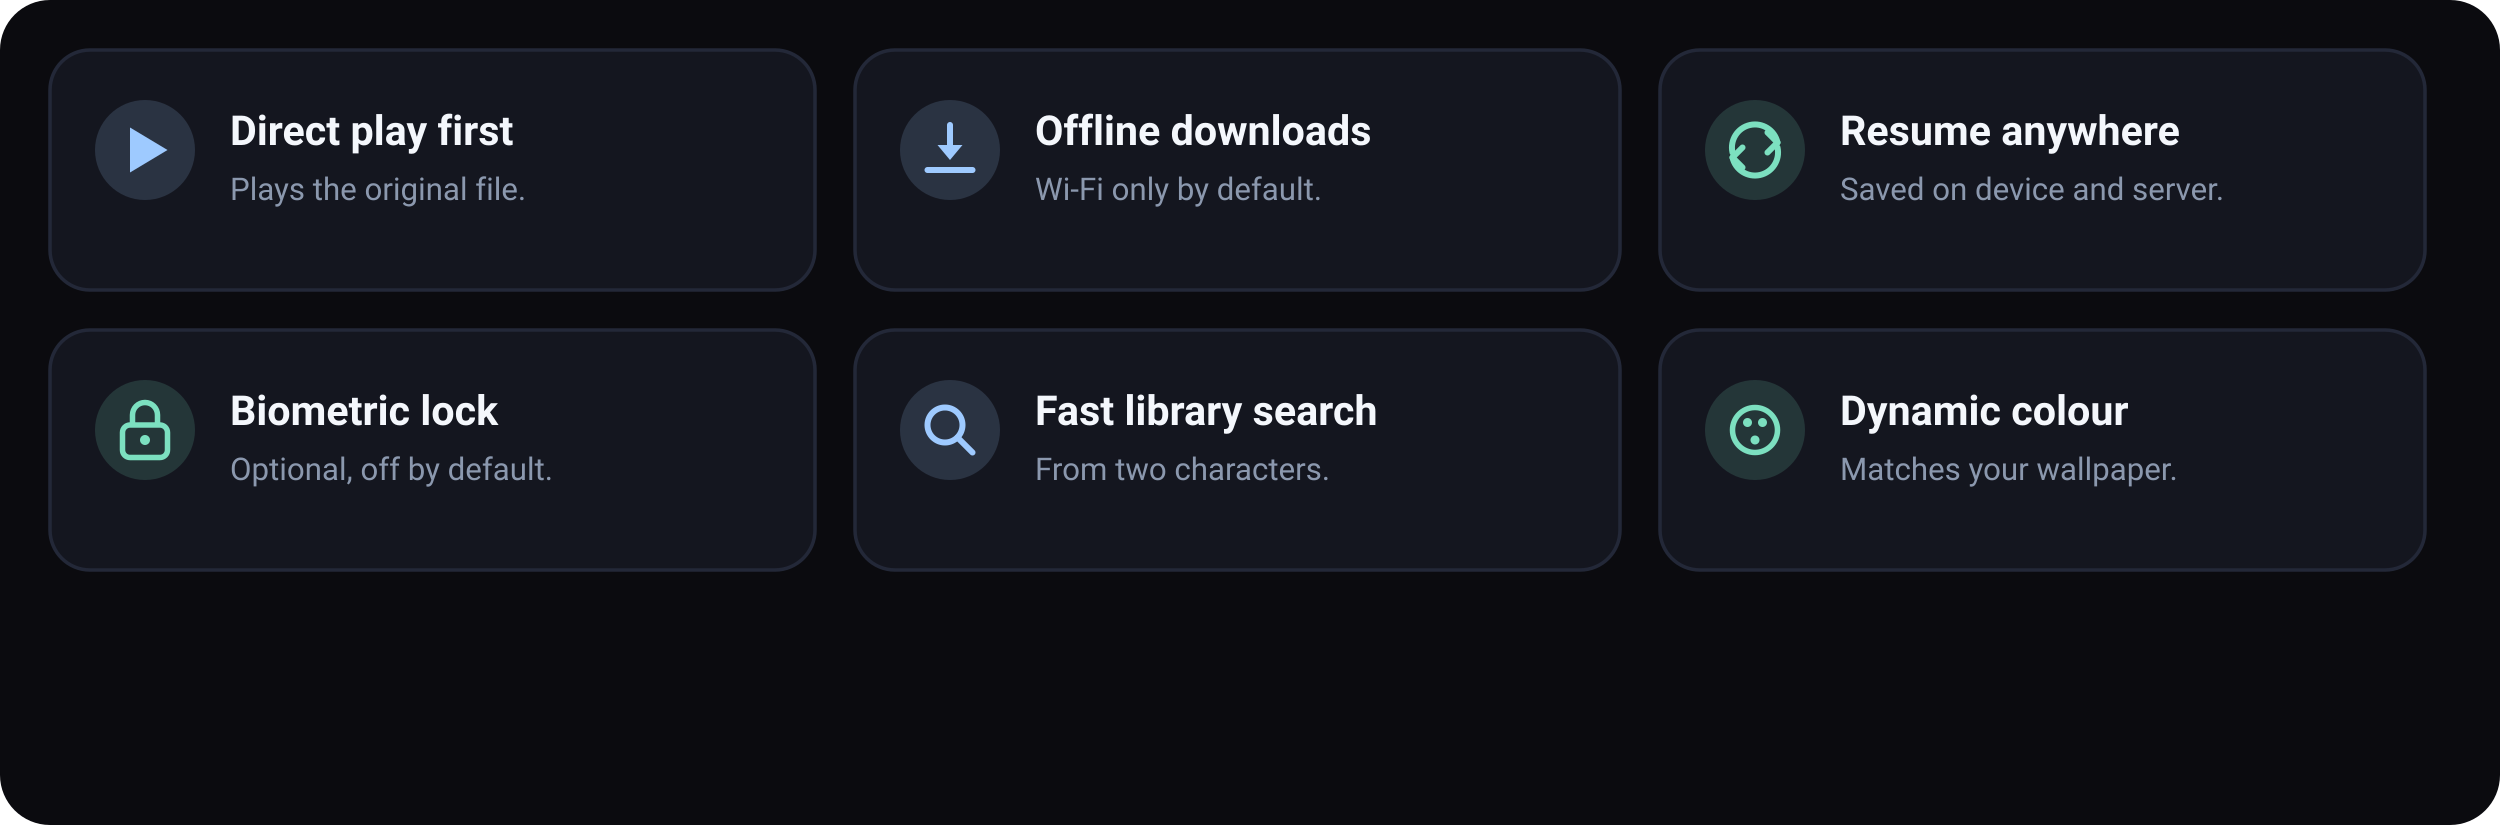
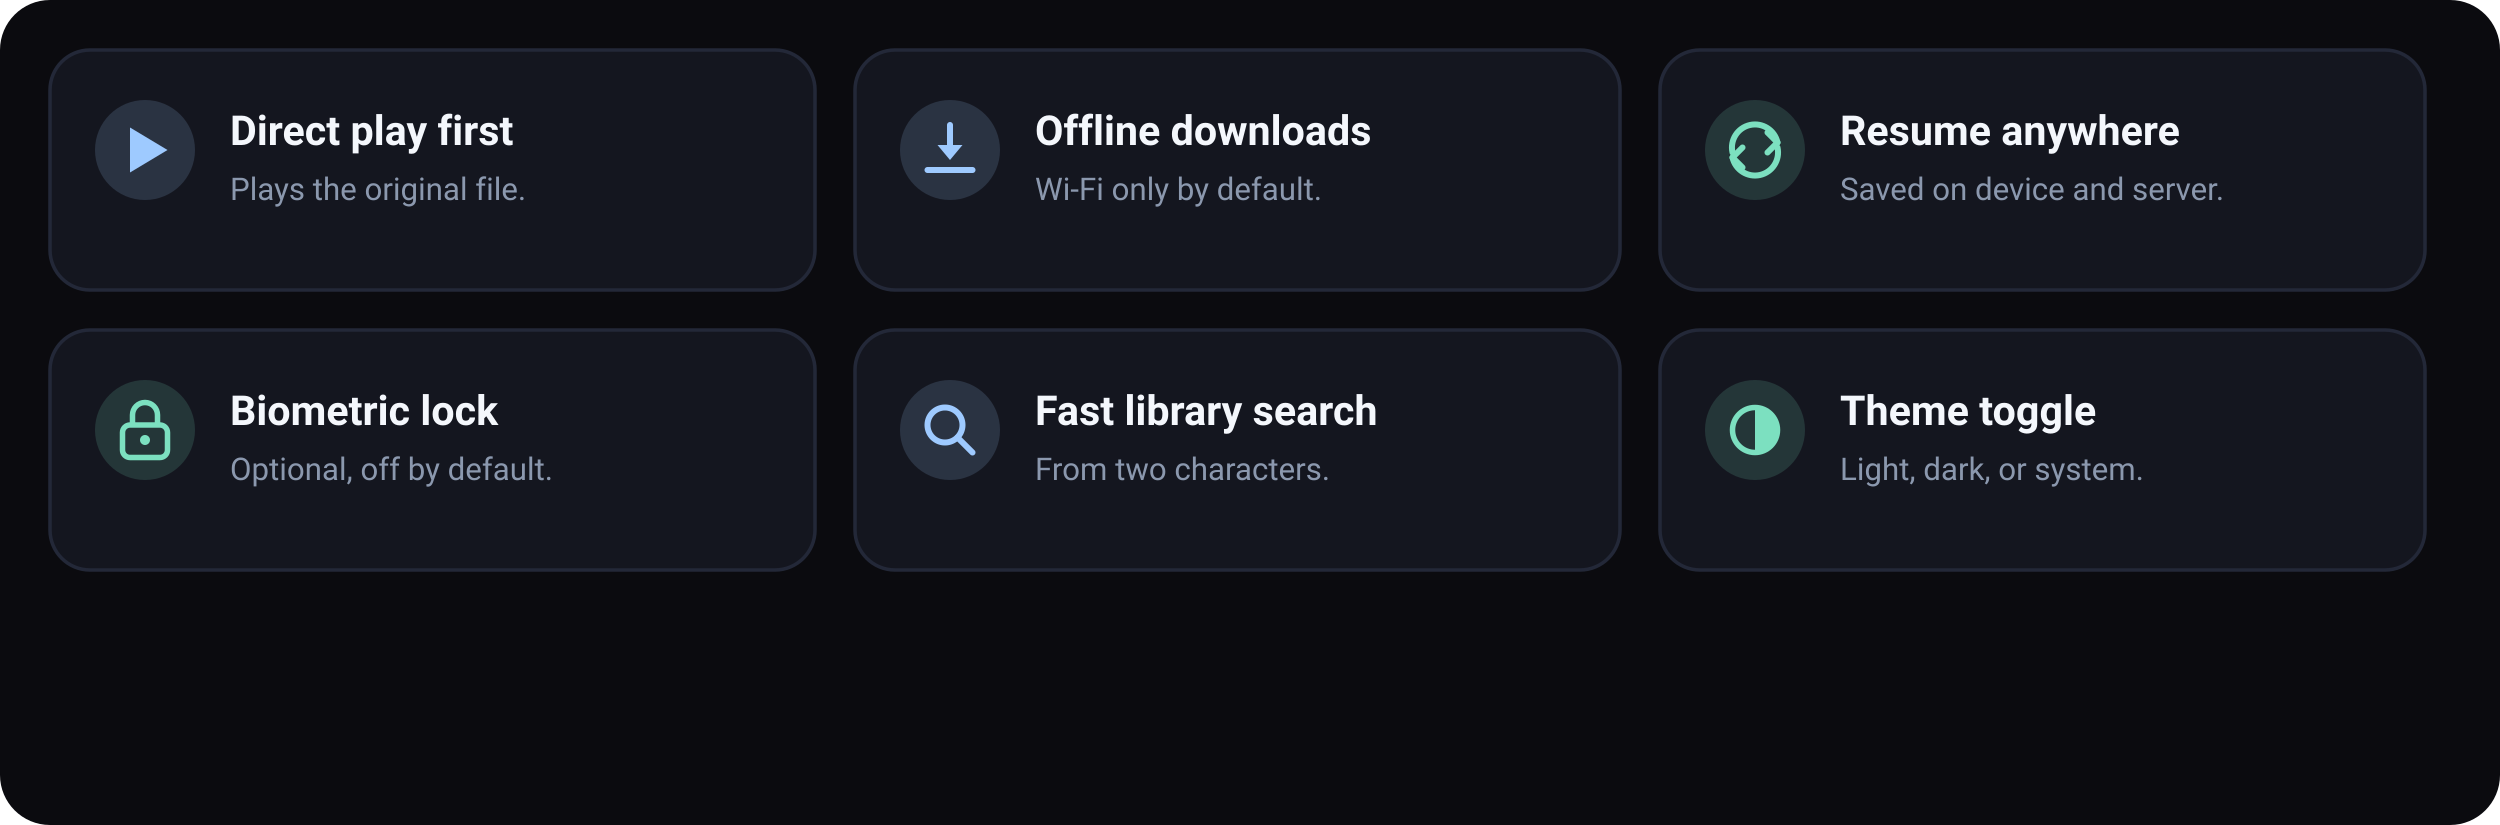
<svg xmlns="http://www.w3.org/2000/svg" viewBox="0 0 1000 330" width="1000" height="330" role="img" aria-labelledby="ft fd">
  <rect width="1000" height="330" rx="20" fill="#0B0B0F" />
  <rect x="20" y="20" width="306" height="96" rx="16" fill="#14161F" stroke="#232838" stroke-width="1.4" />
  <circle cx="58" cy="60" r="20" fill="#9ECAFF" fill-opacity="0.16" />
  <path d="M52,51 L52,69 L67,60 Z" fill="#9ECAFF" />
  <text x="92" y="58" font-family="ui-sans-serif, system-ui, 'Segoe UI', Roboto, Helvetica, Arial, sans-serif" font-size="16.5" font-weight="700" fill="#F4F7FC">Direct play first</text>
  <text x="92" y="80" font-family="ui-sans-serif, system-ui, 'Segoe UI', Roboto, Helvetica, Arial, sans-serif" font-size="12.5" fill="#8B98AE">Plays the original file.</text>
  <rect x="342" y="20" width="306" height="96" rx="16" fill="#14161F" stroke="#232838" stroke-width="1.4" />
  <circle cx="380" cy="60" r="20" fill="#9ECAFF" fill-opacity="0.16" />
  <line x1="380" y1="50" x2="380" y2="61" stroke="#9ECAFF" stroke-width="2.4" stroke-linecap="round" />
  <path d="M375,58 L380,64 L385,58 Z" fill="#9ECAFF" />
  <line x1="371" y1="68" x2="389" y2="68" stroke="#9ECAFF" stroke-width="2.4" stroke-linecap="round" />
  <text x="414" y="58" font-family="ui-sans-serif, system-ui, 'Segoe UI', Roboto, Helvetica, Arial, sans-serif" font-size="16.5" font-weight="700" fill="#F4F7FC">Offline downloads</text>
  <text x="414" y="80" font-family="ui-sans-serif, system-ui, 'Segoe UI', Roboto, Helvetica, Arial, sans-serif" font-size="12.5" fill="#8B98AE">Wi-Fi only by default.</text>
  <rect x="664" y="20" width="306" height="96" rx="16" fill="#14161F" stroke="#232838" stroke-width="1.4" />
  <circle cx="702" cy="60" r="20" fill="#7CE0C0" fill-opacity="0.16" />
  <path d="M693,61 A9,9 0 0 1 711,57" fill="none" stroke="#7CE0C0" stroke-width="2.4" stroke-linecap="round" />
  <path d="M707,53 L711,57 L707,61" fill="none" stroke="#7CE0C0" stroke-width="2.4" stroke-linecap="round" stroke-linejoin="round" />
  <path d="M711,59 A9,9 0 0 1 693,63" fill="none" stroke="#7CE0C0" stroke-width="2.4" stroke-linecap="round" />
  <path d="M697,67 L693,63 L697,59" fill="none" stroke="#7CE0C0" stroke-width="2.4" stroke-linecap="round" stroke-linejoin="round" />
  <text x="736" y="58" font-family="ui-sans-serif, system-ui, 'Segoe UI', Roboto, Helvetica, Arial, sans-serif" font-size="16.5" font-weight="700" fill="#F4F7FC">Resume anywhere</text>
  <text x="736" y="80" font-family="ui-sans-serif, system-ui, 'Segoe UI', Roboto, Helvetica, Arial, sans-serif" font-size="12.5" fill="#8B98AE">Saved on device and server.</text>
  <rect x="20" y="132" width="306" height="96" rx="16" fill="#14161F" stroke="#232838" stroke-width="1.4" />
  <circle cx="58" cy="172" r="20" fill="#7CE0C0" fill-opacity="0.16" />
  <rect x="49" y="170" width="18" height="13" rx="3" fill="none" stroke="#7CE0C0" stroke-width="2.2" />
  <path d="M53,170 L53,166 A5,5 0 0 1 63,166 L63,170" fill="none" stroke="#7CE0C0" stroke-width="2.2" />
  <circle cx="58" cy="176" r="2" fill="#7CE0C0" />
  <text x="92" y="170" font-family="ui-sans-serif, system-ui, 'Segoe UI', Roboto, Helvetica, Arial, sans-serif" font-size="16.5" font-weight="700" fill="#F4F7FC">Biometric lock</text>
  <text x="92" y="192" font-family="ui-sans-serif, system-ui, 'Segoe UI', Roboto, Helvetica, Arial, sans-serif" font-size="12.5" fill="#8B98AE">Optional, off by default.</text>
  <rect x="342" y="132" width="306" height="96" rx="16" fill="#14161F" stroke="#232838" stroke-width="1.4" />
  <circle cx="380" cy="172" r="20" fill="#9ECAFF" fill-opacity="0.16" />
  <circle cx="378" cy="170" r="7" fill="none" stroke="#9ECAFF" stroke-width="2.4" />
  <line x1="383" y1="175" x2="389" y2="181" stroke="#9ECAFF" stroke-width="2.4" stroke-linecap="round" />
  <text x="414" y="170" font-family="ui-sans-serif, system-ui, 'Segoe UI', Roboto, Helvetica, Arial, sans-serif" font-size="16.5" font-weight="700" fill="#F4F7FC">Fast library search</text>
  <text x="414" y="192" font-family="ui-sans-serif, system-ui, 'Segoe UI', Roboto, Helvetica, Arial, sans-serif" font-size="12.5" fill="#8B98AE">From two characters.</text>
  <rect x="664" y="132" width="306" height="96" rx="16" fill="#14161F" stroke="#232838" stroke-width="1.4" />
  <circle cx="702" cy="172" r="20" fill="#7CE0C0" fill-opacity="0.16" />
  <circle cx="702" cy="172" r="9" fill="none" stroke="#7CE0C0" stroke-width="2.2" />
-   <circle cx="699" cy="169" r="1.8" fill="#7CE0C0" />
-   <circle cx="705" cy="169" r="1.8" fill="#7CE0C0" />
-   <circle cx="702" cy="176" r="1.8" fill="#7CE0C0" />
-   <text x="736" y="170" font-family="ui-sans-serif, system-ui, 'Segoe UI', Roboto, Helvetica, Arial, sans-serif" font-size="16.5" font-weight="700" fill="#F4F7FC">Dynamic colour</text>
-   <text x="736" y="192" font-family="ui-sans-serif, system-ui, 'Segoe UI', Roboto, Helvetica, Arial, sans-serif" font-size="12.5" fill="#8B98AE">Matches your wallpaper.</text>
+   <path d="M702,163 A9,9 0 0 1 702,181 Z" fill="#7CE0C0" />
+   <text x="736" y="170" font-family="ui-sans-serif, system-ui, 'Segoe UI', Roboto, Helvetica, Arial, sans-serif" font-size="16.5" font-weight="700" fill="#F4F7FC">Theme toggle</text>
+   <text x="736" y="192" font-family="ui-sans-serif, system-ui, 'Segoe UI', Roboto, Helvetica, Arial, sans-serif" font-size="12.5" fill="#8B98AE">Light, dark, or system.</text>
</svg>
